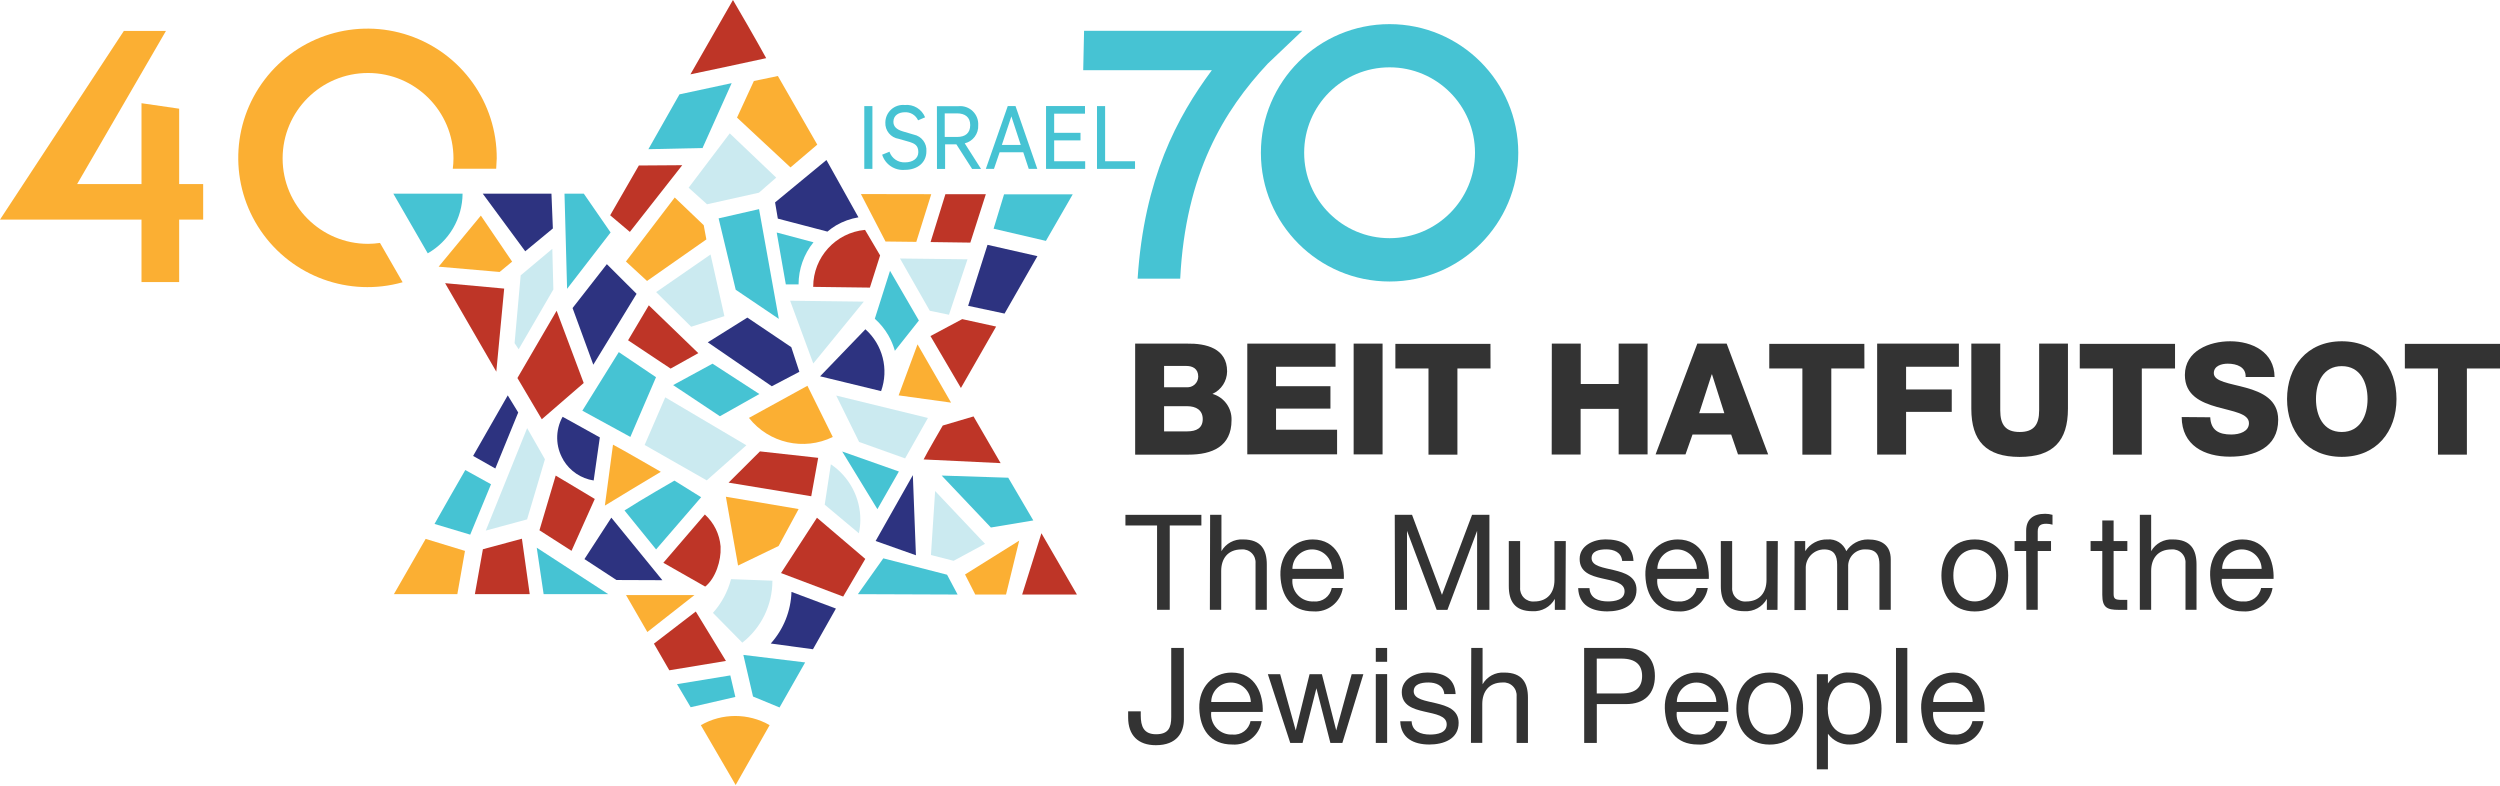
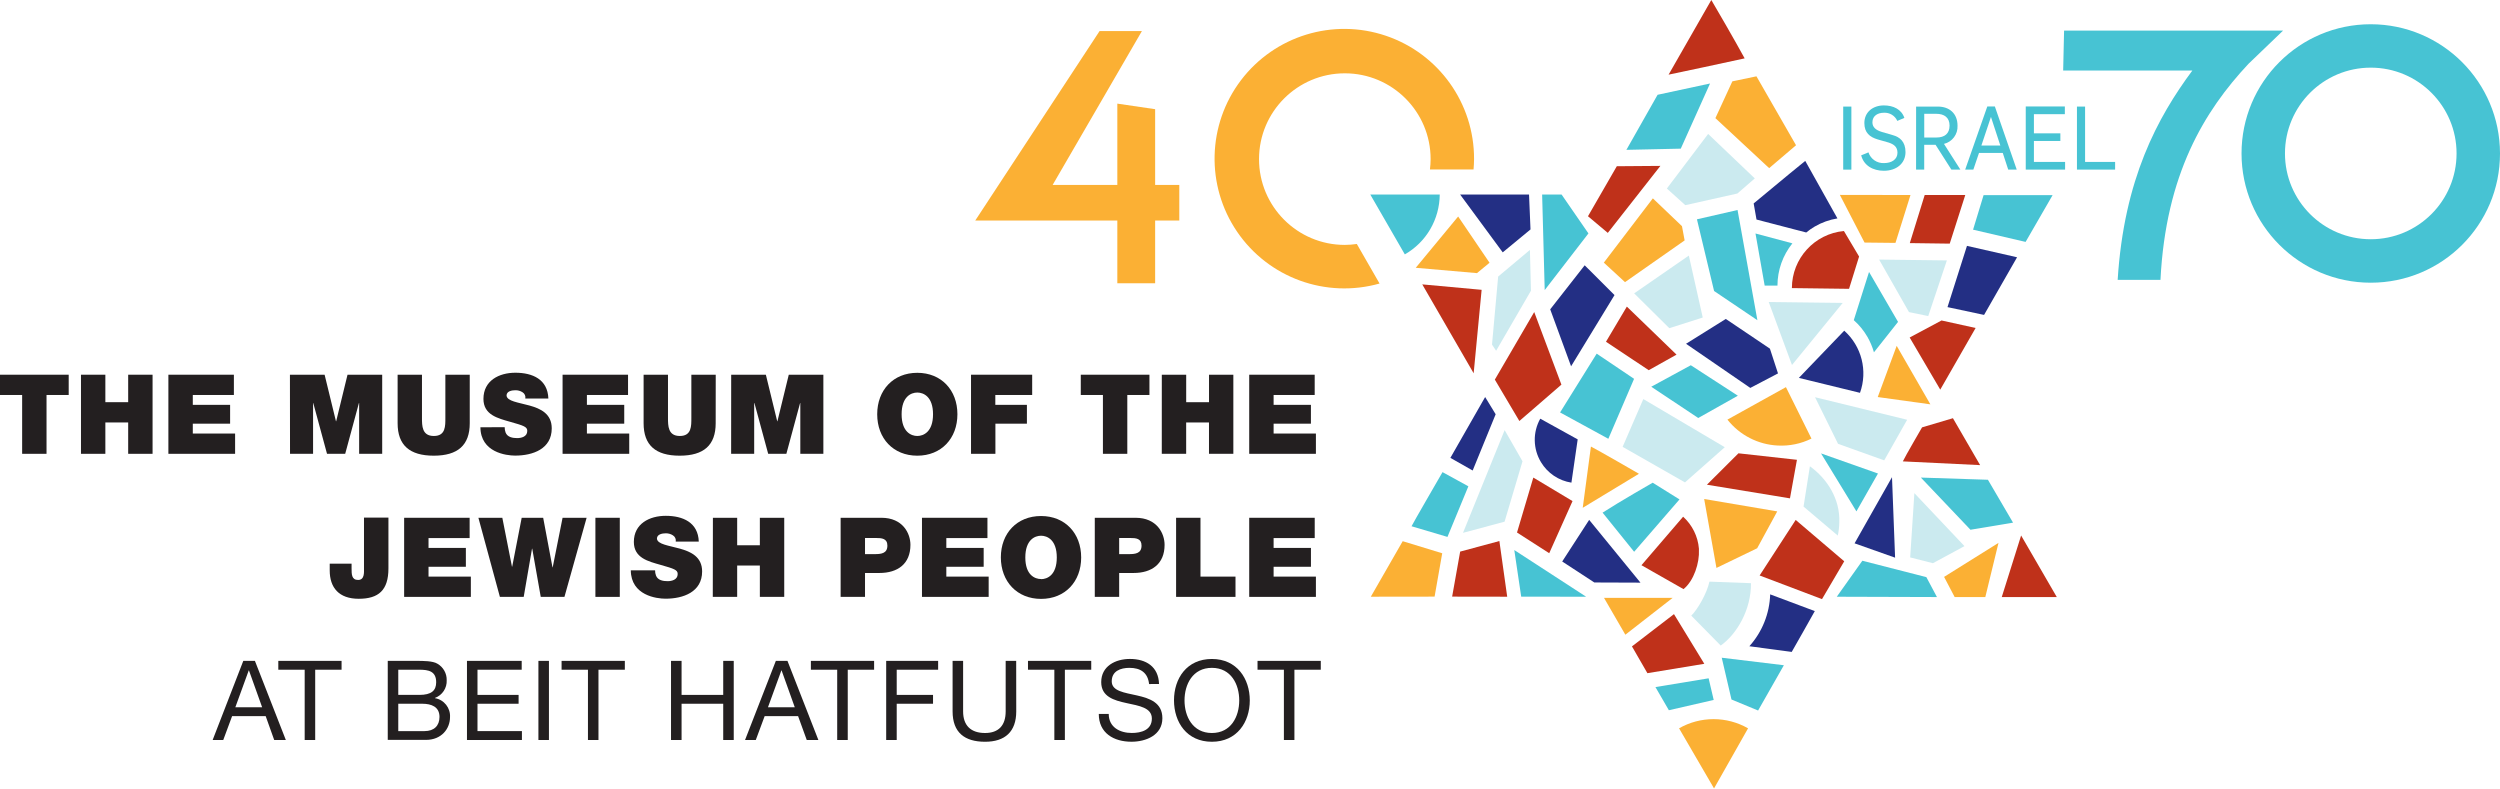
- <svg xmlns="http://www.w3.org/2000/svg" viewBox="0 0 406.2 127.56">
+ <svg xmlns="http://www.w3.org/2000/svg" viewBox="0 0 881.75 278.08">
  <g id="Layer_2" data-name="Layer 2">
-     <g id="Layer_1-2" data-name="Layer 1">
-       <path d="M225.78,38.7a13.88,13.88,0,1,1,13.88-13.88A13.88,13.88,0,0,1,225.78,38.7m0-34.78a20.91,20.91,0,1,0,20.91,20.9,20.93,20.93,0,0,0-20.91-20.9" style="fill:#46c3d3" />
-       <polygon points="29.11 35.68 29.11 45.83 22.99 45.83 22.99 35.68 0 35.68 20.12 5.03 26.96 5.03 12.53 29.91 22.99 29.91 22.99 16.77 29.11 17.66 29.11 29.91 33.01 29.91 33.01 35.68 29.11 35.68" style="fill:#fbaf33" />
-       <path d="M184.83,45.28h6.93c.86-17.08,7.11-27.33,14.23-34.94L211.6,5H176.14L176,11.41h20.9c-5.61,7.57-11,17.55-12.06,33.87" style="fill:#46c3d3" />
-       <path d="M61.74,39.47a14.05,14.05,0,0,1-1.94.15A13.88,13.88,0,1,1,73.68,25.75a14.1,14.1,0,0,1-.11,1.67h7.05c0-.56.09-1.11.09-1.68A21,21,0,1,0,65.42,45.86Z" style="fill:#fbaf33" />
-       <path d="M113.88,117.84l5.65,9.71,5.52-9.73a11.23,11.23,0,0,0-11.17,0" style="fill:#fbaf33" />
-       <path d="M75.15,31.47H63.91l5.59,9.69a11.2,11.2,0,0,0,4.11-4.06,11.32,11.32,0,0,0,1.55-5.63" style="fill:#46c3d3" />
-       <polygon points="84.8 87.53 78.46 89.24 77.16 96.53 86.07 96.54 84.8 87.53" style="fill:#be3527" />
-       <polygon points="72.32 46.01 81.92 46.89 80.64 60.39 72.32 46.01" style="fill:#be3527" />
-       <polygon points="69.16 87.56 64 96.54 74.31 96.53 75.55 89.51 69.16 87.56" style="fill:#fbaf33" />
-       <path d="M119.09,0l-6.91,12.08s11-2.32,12.31-2.63c0,0-1.84-3.38-5.4-9.45" style="fill:#be3527" />
-       <polygon points="84.2 67.02 82.5 64.24 76.87 74.08 80.48 76.12 84.2 67.02" style="fill:#2d3380" />
-       <polygon points="157.3 49.69 160.45 39.78 168.56 41.62 163.22 50.95 157.3 49.69" style="fill:#2d3380" />
-       <polygon points="108.75 108.91 117.95 107.39 113.05 99.36 106.25 104.58 108.75 108.91" style="fill:#be3527" />
-       <path d="M105.18,102.69l7.65-6s-1.91,0-11.11,0Z" style="fill:#fbaf33" />
-       <polygon points="151.18 54.6 156.13 63.04 161.85 53.06 156.34 51.85 151.18 54.6" style="fill:#be3527" />
-       <polygon points="120.78 106.41 122.35 113.17 126.66 114.95 130.82 107.63 120.78 106.41" style="fill:#46c3d3" />
-       <polygon points="169.21 86.64 174.98 96.6 166.08 96.6 169.21 86.64" style="fill:#be3527" />
-       <polygon points="118.88 13.51 110.4 15.33 105.35 24.24 114.15 24.05 118.88 13.51" style="fill:#46c3d3" />
-       <path d="M161,85.71l6.89-1.15-4.07-6.94L153,77.27s3.27,3.45,8,8.44" style="fill:#46c3d3" />
-       <polygon points="128.44 27.2 132.79 23.5 126.39 12.35 122.49 13.16 119.75 19.11 128.44 27.2" style="fill:#fbaf33" />
-       <polygon points="151.2 39.33 157.66 39.42 160.18 31.55 153.61 31.55 151.2 39.33" style="fill:#be3527" />
-       <polygon points="151.26 90.18 151.94 79.78 160.05 88.36 154.94 91.12 151.26 90.18" style="fill:#cbeaf0" />
-       <polygon points="106.59 61.29 100.54 57.21 94.62 66.73 102.42 70.99 106.59 61.29" style="fill:#46c3d3" />
-       <path d="M106.6,89.27l7.32-8.48-4.34-2.7s-5.45,3.13-8.11,4.85Z" style="fill:#46c3d3" />
-       <path d="M98.28,82.15s8-4.87,9.09-5.49c0,0-6.67-3.86-7.77-4.41Z" style="fill:#fbaf33" />
-       <polygon points="90.44 50.49 94.84 62.23 88.03 68.12 84.07 61.42 90.44 50.49" style="fill:#be3527" />
-       <polygon points="106.61 47.46 112.3 53.09 117.7 51.37 115.45 41.35 106.61 47.46" style="fill:#cbeaf0" />
-       <polygon points="126.54 51.81 123.33 33.98 116.76 35.48 119.54 47.08 126.54 51.81" style="fill:#46c3d3" />
-       <polygon points="140.35 49.01 128.38 48.86 132.14 59.06 140.35 49.01" style="fill:#cbeaf0" />
-       <polygon points="148.82 90.22 142.27 87.9 148.32 77.2 148.82 90.22" style="fill:#2d3380" />
-       <polygon points="149.08 55.95 154.53 65.42 146.01 64.24 149.08 55.95" style="fill:#fbaf33" />
-       <polygon points="150.77 67.91 135.87 64.27 139.59 71.81 147.06 74.48 150.77 67.91" style="fill:#cbeaf0" />
-       <polygon points="96.4 59.26 103.43 47.74 98.6 42.92 93.03 50.05 96.4 59.26" style="fill:#2d3380" />
-       <polygon points="91.72 31.47 94.86 31.47 99.21 37.77 92.14 46.93 91.72 31.47" style="fill:#46c3d3" />
-       <polygon points="98.83 96.54 88.33 96.54 87.21 88.99 98.83 96.54" style="fill:#46c3d3" />
-       <polygon points="99.14 34.98 102.34 37.68 110.85 26.84 103.8 26.89 99.14 34.98" style="fill:#be3527" />
-       <polygon points="90.29 77.27 87.65 86.16 92.86 89.5 96.64 81.07 90.29 77.27" style="fill:#be3527" />
-       <path d="M85.64,84.39s2.9-9.71,2.9-9.77l-2.89-5.06L78.93,86.21Z" style="fill:#cbeaf0" />
-       <path d="M112.22,114.91l7.26-1.67c-.41-1.72-.82-3.5-.82-3.5L110,111.16Z" style="fill:#46c3d3" />
-       <path d="M125.5,94.35l-6.72-.25a13.27,13.27,0,0,1-2.94,5.48l4.77,4.84a12.75,12.75,0,0,0,4.89-10.07" style="fill:#cbeaf0" />
-       <path d="M158.46,96.6h5l2.14-8.76-8.8,5.5Z" style="fill:#fbaf33" />
-       <path d="M162.58,75.25l-4.4-7.59-5,1.48s-2.72,4.68-3.11,5.51Z" style="fill:#be3527" />
-       <polygon points="155.59 96.6 153.88 93.38 143.52 90.72 139.39 96.54 155.59 96.6" style="fill:#46c3d3" />
-       <polygon points="140.59 90.81 132.74 84.12 126.9 93.11 137 96.93 140.59 90.81" style="fill:#be3527" />
-       <path d="M119.92,91.89l6.59-3.18,3.25-6s-11.82-2-11.82-2Z" style="fill:#fbaf33" />
-       <path d="M114.52,83.6l-6.74,7.84,6.8,3.87c1.71-1.35,2.61-4.3,2.5-6.35,0-.07,0-.13,0-.19a7.86,7.86,0,0,0-2.55-5.17" style="fill:#be3527" />
-       <path d="M76.4,86.87l3.38-8.19L75.6,76.37s-5,8.7-5,8.76Z" style="fill:#46c3d3" />
-       <path d="M125.24,104.56l6.85.93c.15-.24,3.66-6.48,3.73-6.61l-7.22-2.71a13.17,13.17,0,0,1-3.36,8.38" style="fill:#2d3380" />
-       <polygon points="99.33 84.11 107.62 94.27 100.16 94.24 94.96 90.84 99.33 84.11" style="fill:#2d3380" />
-       <path d="M91.53,74.75a7,7,0,0,0,4.93,3.32l1-7L93,68.59l-1.59-.87a7,7,0,0,0,.12,7" style="fill:#2d3380" />
-       <polygon points="151.07 50.49 154.19 51.14 157.2 42.13 146.23 42 151.07 50.49" style="fill:#cbeaf0" />
-       <polygon points="125.4 62.76 129.88 60.41 128.57 56.41 121.43 51.6 115 55.62 125.4 62.76" style="fill:#2d3380" />
-       <polygon points="109.37 62.57 116.97 67.63 123.38 64.02 115.77 59.09 109.37 62.57" style="fill:#46c3d3" />
-       <path d="M121.69,67.9A11.13,11.13,0,0,0,135.31,71l-4.12-8.32Z" style="fill:#fbaf33" />
-       <polygon points="123.31 31.31 114.88 33.19 111.89 30.5 118.57 21.67 126.12 28.86 123.31 31.31" style="fill:#cbeaf0" />
-       <path d="M133.25,61.14l7.36-7.64a9.27,9.27,0,0,1,2.55,10.05Z" style="fill:#2d3380" />
-       <path d="M144.33,54.47A11.16,11.16,0,0,1,145.4,57l3.9-4.92L144.61,44l-2.47,7.79a10.89,10.89,0,0,1,2.19,2.68" style="fill:#46c3d3" />
-       <path d="M132.2,39.37l-6-1.59,1.48,8.43h2.07a10.92,10.92,0,0,1,2.42-6.84" style="fill:#46c3d3" />
-       <polygon points="174.3 31.57 169.94 39.14 161.44 37.16 163.14 31.57 174.3 31.57" style="fill:#46c3d3" />
-       <polygon points="113.46 57.38 108.96 59.89 102.05 55.29 105.42 49.61 113.46 57.38" style="fill:#be3527" />
-       <polygon points="109.63 32.09 101.7 42.49 105.13 45.65 114.77 38.9 114.34 36.59 109.63 32.09" style="fill:#fbaf33" />
-       <polygon points="146.05 76.61 142.56 82.73 136.84 73.36 146.05 76.61" style="fill:#46c3d3" />
-       <path d="M139.55,86.65a11.19,11.19,0,0,0,.24-2.15A10.86,10.86,0,0,0,135,75.44L134,82Z" style="fill:#cbeaf0" />
-       <polyline points="108.09 64.56 104.74 72.3 114.83 78.05 121.27 72.35" style="fill:#cbeaf0" />
-       <polygon points="89.83 37.12 89.6 31.47 78.44 31.47 85.34 40.83 89.83 37.12" style="fill:#2d3380" />
-       <polygon points="71.27 43.33 81.18 44.19 83.21 42.51 78.13 35.03 71.27 43.33" style="fill:#fbaf33" />
-       <polygon points="84.27 56.75 89.91 47.03 89.74 40.43 84.6 44.74 83.61 55.75 84.27 56.75" style="fill:#cbeaf0" />
-       <polygon points="131.81 80.63 132.94 74.39 123.48 73.34 118.38 78.42 131.81 80.63" style="fill:#be3527" />
-       <polygon points="139.88 31.53 143.88 39.24 148.88 39.3 151.31 31.55 139.88 31.53" style="fill:#fbaf33" />
-       <path d="M132.1,46.61l9.24.12L143,41.5l-2.45-4.15a9.28,9.28,0,0,0-8.42,9.24Z" style="fill:#be3527" />
-       <path d="M125.94,32.92l.44,2.6,8.06,2.11a11,11,0,0,1,1.39-1,10.75,10.75,0,0,1,3.65-1.32L134.28,26s-4,3.29-8.34,6.88" style="fill:#2d3380" />
-       <rect x="140.43" y="17.24" width="1.32" height="10.2" style="fill:#46c3d3" />
-       <path d="M143.32,25.14l1.2-.49a2.54,2.54,0,0,0,2.54,1.73c1.17,0,2.15-.57,2.15-1.67s-.62-1.39-1.43-1.65l-1.75-.5a2.56,2.56,0,0,1-2.18-2.66A2.88,2.88,0,0,1,147,17.06a3.22,3.22,0,0,1,3.31,2l-1.14.49A2.23,2.23,0,0,0,147,18.24c-.92,0-1.84.47-1.84,1.55,0,.77.52,1.26,1.54,1.56l1.76.52a2.57,2.57,0,0,1,2.06,2.73c0,1.79-1.43,3-3.5,3a3.54,3.54,0,0,1-3.69-2.47" style="fill:#46c3d3" />
-       <path d="M155.53,22.25c1.32,0,2.11-.63,2.11-1.93s-.86-1.9-2.14-1.9h-2v3.83Zm-3.3-5h3.53a2.93,2.93,0,0,1,3.18,3.09,2.87,2.87,0,0,1-2.19,2.95l2.65,4.16h-1.45l-2.56-4h-1.83v4h-1.32Z" style="fill:#46c3d3" />
-       <path d="M165.85,23.55l-1.52-4.64h0l-1.55,4.64Zm-2.11-6.32H165l3.54,10.21h-1.39l-.89-2.7h-3.84l-.92,2.7h-1.32Z" style="fill:#46c3d3" />
-       <polygon points="169.96 17.23 176.29 17.23 176.29 18.47 171.28 18.47 171.28 21.58 175.56 21.58 175.56 22.81 171.28 22.81 171.28 26.2 176.32 26.2 176.32 27.44 169.96 27.44 169.96 17.23" style="fill:#46c3d3" />
-       <polygon points="178.24 17.24 179.56 17.24 179.56 26.2 184.42 26.2 184.42 27.44 178.24 27.44 178.24 17.24" style="fill:#46c3d3" />
-       <g id="_Group_" data-name="&lt;Group&gt;">
-         <g id="_Group_2" data-name="&lt;Group&gt;">
-           <path d="M184.44,55.83h8.43c3.1-.05,6.51.76,6.51,4.52A4.05,4.05,0,0,1,197,64a4.28,4.28,0,0,1,3.1,4.27c0,4.29-3.16,5.6-7,5.6h-8.66Zm4.7,7.09h3.63a1.75,1.75,0,0,0,1.92-1.72c0-1.31-.93-1.74-1.92-1.74h-3.63Zm0,7.17h3.76c1.49,0,2.52-.53,2.52-2S194.31,66,192.9,66h-3.76Z" style="fill:#333" />
-           <path d="M202.66,55.83H217v3.76h-9.67v3.16h8.84v3.64h-8.84v3.43h9.92v4H202.66Z" style="fill:#333" />
-           <path d="M219.94,55.83h4.7v18h-4.7Z" style="fill:#333" />
-           <path d="M242.18,59.87H236.8v14h-4.7v-14h-5.38v-4h15.45Z" style="fill:#333" />
-           <path d="M252.14,55.83h4.7v6.56H263V55.83h4.7v18H263V66.43h-6.18v7.42h-4.7Z" style="fill:#333" />
-           <path d="M275.78,55.83h4.77l6.74,18h-4.9l-1.11-3.23H275l-1.14,3.23H269Zm.3,11.31h4.09l-2-6.31h-.05Z" style="fill:#333" />
-           <path d="M302.93,59.87h-5.38v14h-4.7v-14h-5.38v-4h15.45Z" style="fill:#333" />
-           <path d="M305,55.83h13.28v3.76h-8.58v3.69h7.42v3.64h-7.42v6.94H305Z" style="fill:#333" />
-           <path d="M336,66.41c0,5.23-2.4,7.83-7.85,7.83s-7.85-2.6-7.85-7.83V55.83H325V66.68c0,2.32.86,3.51,3.16,3.51s3.16-1.19,3.16-3.51V55.83H336Z" style="fill:#333" />
-           <path d="M353.4,59.87H348v14h-4.7v-14h-5.38v-4H353.4Z" style="fill:#333" />
-           <path d="M359.12,67.8c.1,2.12,1.41,2.8,3.41,2.8,1.41,0,2.88-.51,2.88-1.84,0-1.59-2.57-1.89-5.18-2.63S355,64.24,355,60.93c0-3.94,4-5.48,7.35-5.48,3.59,0,7.19,1.74,7.22,5.81h-4.7c.08-1.64-1.46-2.17-2.9-2.17-1,0-2.27.35-2.27,1.54,0,1.39,2.6,1.64,5.23,2.37s5.23,1.94,5.23,5.2c0,4.57-3.89,6-7.85,6-4.14,0-7.8-1.82-7.83-6.44Z" style="fill:#333" />
-           <path d="M380.49,55.45c5.68,0,8.89,4.17,8.89,9.39s-3.21,9.39-8.89,9.39-8.89-4.17-8.89-9.39S374.81,55.45,380.49,55.45Zm0,14.74c3,0,4.19-2.68,4.19-5.35s-1.16-5.35-4.19-5.35-4.19,2.68-4.19,5.35S377.46,70.19,380.49,70.19Z" style="fill:#333" />
-           <path d="M406.2,59.87h-5.38v14h-4.7v-14h-5.38v-4H406.2Z" style="fill:#333" />
-           <path d="M188,85.38h-5.14V83.65h12.34v1.73h-5.14v13.7H188Z" style="fill:#333" />
-           <path d="M196.62,83.65h1.84v5.9h0a3.78,3.78,0,0,1,3.52-1.9c2.94,0,3.85,1.69,3.85,4.08v7.35H204V91.52a2.1,2.1,0,0,0-2.27-2.25c-2.23,0-3.31,1.49-3.31,3.5v6.31h-1.84Z" style="fill:#333" />
-           <path d="M218.18,95.54a4.5,4.5,0,0,1-4.78,3.8c-3.57,0-5.25-2.46-5.36-5.88s2.21-5.81,5.25-5.81c4,0,5.17,3.7,5.06,6.4H210a3.29,3.29,0,0,0,3.48,3.67,2.69,2.69,0,0,0,2.9-2.18Zm-1.77-3.11a3.22,3.22,0,0,0-3.22-3.16,3.18,3.18,0,0,0-3.2,3.16Z" style="fill:#333" />
-           <path d="M226.62,83.65h2.81l4.86,13,4.89-13H242V99.09H240V86.25h0l-4.82,12.84h-1.75l-4.82-12.84h0V99.09h-1.95Z" style="fill:#333" />
-           <path d="M254.36,99.09h-1.73V97.31h0a3.89,3.89,0,0,1-3.63,2c-2.94,0-3.85-1.69-3.85-4.08V87.91h1.84v7.57a2.11,2.11,0,0,0,2.27,2.25c2.23,0,3.31-1.49,3.31-3.5V87.91h1.84Z" style="fill:#333" />
-           <path d="M258.26,95.56c.07,1.64,1.49,2.16,3,2.16,1.15,0,2.7-.26,2.7-1.66s-1.81-1.66-3.65-2.08-3.65-1-3.65-3.16,2.23-3.18,4.17-3.18c2.46,0,4.43.78,4.58,3.5h-1.84c-.13-1.43-1.38-1.88-2.59-1.88s-2.38.3-2.38,1.43c0,1.32,1.95,1.53,3.65,1.95s3.65,1,3.65,3.18c0,2.66-2.49,3.52-4.75,3.52-2.51,0-4.63-1-4.73-3.78Z" style="fill:#333" />
-           <path d="M277.48,95.54a4.5,4.5,0,0,1-4.78,3.8c-3.57,0-5.25-2.46-5.36-5.88s2.21-5.81,5.25-5.81c4,0,5.17,3.7,5.06,6.4h-8.37a3.29,3.29,0,0,0,3.48,3.67,2.69,2.69,0,0,0,2.9-2.18Zm-1.77-3.11a3.22,3.22,0,0,0-3.22-3.16,3.18,3.18,0,0,0-3.2,3.16Z" style="fill:#333" />
-           <path d="M288.81,99.09h-1.73V97.31h0a3.89,3.89,0,0,1-3.63,2c-2.94,0-3.85-1.69-3.85-4.08V87.91h1.84v7.57a2.1,2.1,0,0,0,2.27,2.25c2.23,0,3.31-1.49,3.31-3.5V87.91h1.84Z" style="fill:#333" />
-           <path d="M291.58,87.91h1.73v1.64h0a4.12,4.12,0,0,1,3.61-1.9,3,3,0,0,1,3.07,1.9,4.14,4.14,0,0,1,3.5-1.9c2.23,0,3.72.93,3.72,3.24v8.19h-1.84V91.76c0-1.38-.37-2.49-2.16-2.49a2.71,2.71,0,0,0-2.92,2.85v7H298.5V91.76c0-1.45-.45-2.49-2.1-2.49a3,3,0,0,0-3,2.85v7h-1.84Z" style="fill:#333" />
-           <path d="M320.86,87.65c3.55,0,5.43,2.57,5.43,5.86s-1.88,5.84-5.43,5.84-5.42-2.57-5.42-5.84S317.32,87.65,320.86,87.65Zm0,10.07c1.93,0,3.48-1.51,3.48-4.21s-1.56-4.24-3.48-4.24-3.48,1.51-3.48,4.24S318.94,97.72,320.86,97.72Z" style="fill:#333" />
-           <path d="M329.21,89.53h-1.88V87.91h1.88V86.25c0-1.82,1.08-2.77,3.09-2.77a4.5,4.5,0,0,1,1.19.17v1.6a3.44,3.44,0,0,0-1-.15c-.89,0-1.4.28-1.4,1.25v1.56h2.16v1.62h-2.16v9.55h-1.84Z" style="fill:#333" />
-           <path d="M343.42,87.91h2.23v1.62h-2.23v6.94c0,.84.24,1,1.38,1h.84v1.62h-1.4c-1.9,0-2.66-.39-2.66-2.44V89.53h-1.9V87.91h1.9V84.56h1.84Z" style="fill:#333" />
-           <path d="M347.68,83.65h1.84v5.9h0a3.78,3.78,0,0,1,3.52-1.9c2.94,0,3.85,1.69,3.85,4.08v7.35H355.1V91.52a2.1,2.1,0,0,0-2.27-2.25c-2.23,0-3.31,1.49-3.31,3.5v6.31h-1.84Z" style="fill:#333" />
-           <path d="M369.24,95.54a4.51,4.51,0,0,1-4.78,3.8c-3.57,0-5.25-2.46-5.36-5.88s2.21-5.81,5.25-5.81c4,0,5.17,3.7,5.06,6.4H361a3.29,3.29,0,0,0,3.48,3.67,2.69,2.69,0,0,0,2.9-2.18Zm-1.77-3.11a3.22,3.22,0,0,0-3.22-3.16,3.18,3.18,0,0,0-3.2,3.16Z" style="fill:#333" />
-           <path d="M192.36,116.87c0,2.1-1.1,4.21-4.56,4.21-2.87,0-4.5-1.6-4.5-4.5v-1h2.05v.65c0,1.79.48,3.07,2.49,3.07s2.46-1.08,2.46-2.79V105.28h2.05Z" style="fill:#333" />
-           <path d="M205,117.17a4.5,4.5,0,0,1-4.78,3.8c-3.57,0-5.25-2.46-5.36-5.88s2.21-5.81,5.25-5.81c4,0,5.17,3.7,5.06,6.4h-8.37a3.29,3.29,0,0,0,3.48,3.67,2.69,2.69,0,0,0,2.9-2.18Zm-1.77-3.11A3.22,3.22,0,0,0,200,110.9a3.18,3.18,0,0,0-3.2,3.16Z" style="fill:#333" />
-           <path d="M218.11,120.71h-1.95l-2.27-8.88h0l-2.25,8.88h-2L206,109.54h2l2.53,9.14h0l2.25-9.14h2l2.33,9.14h0l2.51-9.14h1.9Z" style="fill:#333" />
-           <path d="M225.38,107.53h-1.84v-2.25h1.84Zm-1.84,2h1.84v11.18h-1.84Z" style="fill:#333" />
-           <path d="M229.36,117.19c.07,1.64,1.49,2.16,3,2.16,1.15,0,2.7-.26,2.7-1.66s-1.82-1.66-3.65-2.08-3.65-1-3.65-3.16,2.23-3.18,4.17-3.18c2.46,0,4.43.78,4.58,3.5h-1.84c-.13-1.43-1.38-1.88-2.59-1.88s-2.38.3-2.38,1.43c0,1.32,1.94,1.53,3.65,1.95s3.65,1,3.65,3.18c0,2.66-2.49,3.52-4.76,3.52-2.51,0-4.63-1-4.73-3.78Z" style="fill:#333" />
-           <path d="M239.05,105.28h1.84v5.9h0a3.78,3.78,0,0,1,3.52-1.9c2.94,0,3.85,1.69,3.85,4.08v7.35h-1.84v-7.57a2.1,2.1,0,0,0-2.27-2.25c-2.23,0-3.31,1.49-3.31,3.5v6.31h-1.84Z" style="fill:#333" />
-           <path d="M257.39,105.28h6.77c3.07,0,4.73,1.71,4.73,4.56s-1.66,4.58-4.73,4.56h-4.71v6.31h-2.05Zm2.05,7.39h4c2.31,0,3.37-1,3.37-2.83s-1.06-2.83-3.37-2.83h-4Z" style="fill:#333" />
-           <path d="M280.64,117.17a4.5,4.5,0,0,1-4.78,3.8c-3.57,0-5.25-2.46-5.36-5.88s2.21-5.81,5.25-5.81c4,0,5.17,3.7,5.06,6.4h-8.37a3.29,3.29,0,0,0,3.48,3.67,2.69,2.69,0,0,0,2.9-2.18Zm-1.77-3.11a3.22,3.22,0,0,0-3.22-3.16,3.18,3.18,0,0,0-3.2,3.16Z" style="fill:#333" />
-           <path d="M287.54,109.28c3.55,0,5.43,2.57,5.43,5.86s-1.88,5.84-5.43,5.84-5.42-2.57-5.42-5.84S284,109.28,287.54,109.28Zm0,10.07c1.93,0,3.48-1.51,3.48-4.21s-1.56-4.24-3.48-4.24-3.48,1.51-3.48,4.24S285.61,119.35,287.54,119.35Z" style="fill:#333" />
-           <path d="M295.2,109.54H297v1.51h0a3.76,3.76,0,0,1,3.57-1.77c3.44,0,5.14,2.72,5.14,5.88s-1.69,5.81-5.1,5.81a4.28,4.28,0,0,1-3.61-1.75h0V125H295.2Zm5.19,1.36c-2.46,0-3.42,2.12-3.42,4.22s1,4.24,3.52,4.24,3.35-2.14,3.35-4.32S302.76,110.9,300.38,110.9Z" style="fill:#333" />
-           <path d="M308.06,105.28h1.84v15.43h-1.84Z" style="fill:#333" />
-           <path d="M322.29,117.17a4.5,4.5,0,0,1-4.78,3.8c-3.57,0-5.25-2.46-5.36-5.88s2.21-5.81,5.25-5.81c4,0,5.17,3.7,5.06,6.4H314.1a3.29,3.29,0,0,0,3.48,3.67,2.69,2.69,0,0,0,2.9-2.18Zm-1.77-3.11a3.22,3.22,0,0,0-3.22-3.16,3.18,3.18,0,0,0-3.2,3.16Z" style="fill:#333" />
-         </g>
+     <g id="Page_4" data-name="Page 4">
+       <g id="Page_2" data-name="Page 2">
+         <path d="M836.17,84.38a30.26,30.26,0,1,1,30.26-30.25,30.26,30.26,0,0,1-30.26,30.25m0-75.83a45.58,45.58,0,1,0,45.58,45.57A45.63,45.63,0,0,0,836.17,8.55" style="fill:#47c3d3" />
+         <polygon points="407.42 77.78 407.42 99.9 394.08 99.9 394.08 77.78 343.97 77.78 387.82 10.96 402.75 10.96 371.27 65.22 394.08 65.22 394.08 36.55 407.42 38.51 407.42 65.22 415.94 65.22 415.94 77.78 407.42 77.78" style="fill:#fbb034" />
+         <path d="M746.9,98.71H762c1.86-37.23,15.49-59.58,31-76.16l12.24-11.76H728l-.32,14.09h45.56C761,41.39,749.13,63.13,746.9,98.71" style="fill:#47c3d3" />
+         <path d="M478.55,86.05a31,31,0,0,1-4.23.33,30.26,30.26,0,1,1,30.26-30.25,31.36,31.36,0,0,1-.24,3.65h15.38c.09-1.21.18-2.42.18-3.66A45.76,45.76,0,1,0,486.57,100Z" style="fill:#fbb034" />
+         <path d="M592.22,256.9l12.32,21.18,12-21.2a24.5,24.5,0,0,0-24.35,0" style="fill:#fbb034" />
+         <path d="M507.8,68.61H483.3l12.18,21.11a24.37,24.37,0,0,0,8.95-8.84,24.79,24.79,0,0,0,3.37-12.27" style="fill:#47c3d3" />
+         <polygon points="528.83 190.82 515 194.55 512.17 210.43 531.59 210.46 528.83 190.82" style="fill:#bf311a" />
+         <polygon points="501.63 100.3 522.57 102.22 519.76 131.66 501.63 100.3" style="fill:#bf311a" />
+         <polygon points="494.73 190.88 483.49 210.46 505.98 210.43 508.67 195.14 494.73 190.88" style="fill:#fbb034" />
+         <path d="M603.58,0,588.51,26.33s24-5.06,26.83-5.74c0,0-4-7.37-11.76-20.59" style="fill:#bf311a" />
+         <polygon points="527.52 146.11 523.81 140.03 511.55 161.49 519.41 165.95 527.52 146.11" style="fill:#232f84" />
+         <polygon points="686.88 108.32 693.75 86.72 711.42 90.74 699.78 111.07 686.88 108.32" style="fill:#232f84" />
+         <polygon points="581.04 237.43 601.11 234.12 590.41 216.6 575.59 227.98 581.04 237.43" style="fill:#bf311a" />
+         <path d="M573.26,223.86l16.69-13s-4.17,0-24.22,0Z" style="fill:#fbb034" />
+         <polygon points="673.54 119.04 684.33 137.42 696.8 115.68 684.78 113.03 673.54 119.04" style="fill:#bf311a" />
+         <polygon points="607.26 231.98 610.69 246.71 620.08 250.6 629.17 234.63 607.26 231.98" style="fill:#47c3d3" />
+         <polygon points="712.85 188.87 725.43 210.58 706.02 210.58 712.85 188.87" style="fill:#bf311a" />
+         <polygon points="603.13 29.45 584.63 33.43 573.63 52.85 592.81 52.43 603.13 29.45" style="fill:#47c3d3" />
+         <path d="M695,186.84l15-2.5-8.86-15.13-23.65-.77s7.12,7.52,17.49,18.4" style="fill:#47c3d3" />
+         <polygon points="623.98 59.3 633.46 51.23 619.5 26.92 611 28.69 605.02 41.67 623.98 59.3" style="fill:#fbb034" />
+         <polygon points="673.59 85.74 687.67 85.93 693.15 68.78 678.84 68.78 673.59 85.74" style="fill:#bf311a" />
+         <polygon points="673.72 196.6 675.2 173.93 692.87 192.62 681.74 198.64 673.72 196.6" style="fill:#cbeaef" />
+         <polygon points="576.34 133.61 563.15 124.73 550.24 145.47 567.26 154.76 576.34 133.61" style="fill:#47c3d3" />
+         <path d="M576.36,194.61l16-18.47-9.46-5.89s-11.88,6.81-17.67,10.56Z" style="fill:#47c3d3" />
+         <path d="M558.23,179.1s17.47-10.61,19.82-12c0,0-14.53-8.41-16.93-9.6Z" style="fill:#fbb034" />
+         <polygon points="541.12 110.06 550.71 135.66 535.88 148.49 527.23 133.89 541.12 110.06" style="fill:#bf311a" />
+         <polygon points="576.37 103.47 588.77 115.75 600.56 111.99 595.65 90.14 576.37 103.47" style="fill:#cbeaef" />
+         <polygon points="619.83 112.94 612.83 74.07 598.51 77.35 604.56 102.64 619.83 112.94" style="fill:#47c3d3" />
+         <polygon points="649.93 106.84 623.83 106.52 632.03 128.74 649.93 106.84" style="fill:#cbeaef" />
+         <polygon points="668.4 196.69 654.11 191.63 667.31 168.3 668.4 196.69" style="fill:#232f84" />
+         <polygon points="668.96 121.98 680.84 142.61 662.28 140.04 668.96 121.98" style="fill:#fbb034" />
+         <polygon points="672.65 148.05 640.17 140.1 648.28 156.54 664.56 162.37 672.65 148.05" style="fill:#cbeaef" />
+         <polygon points="554.12 129.19 569.44 104.08 558.92 93.57 546.76 109.1 554.12 129.19" style="fill:#232f84" />
+         <polygon points="543.91 68.61 550.77 68.61 560.24 82.33 544.82 102.31 543.91 68.61" style="fill:#47c3d3" />
+         <polygon points="559.42 210.46 536.53 210.45 534.09 194 559.42 210.46" style="fill:#47c3d3" />
+         <polygon points="560.08 76.27 567.07 82.14 585.62 58.51 570.25 58.63 560.08 76.27" style="fill:#bf311a" />
+         <polygon points="540.8 168.44 535.05 187.82 546.41 195.12 554.63 176.74 540.8 168.44" style="fill:#bf311a" />
+         <path d="M530.66,184s6.31-21.18,6.33-21.3l-6.3-11L516,187.93Z" style="fill:#cbeaef" />
+         <path d="M588.61,250.5l15.81-3.63-1.79-7.63-18.76,3.09Z" style="fill:#47c3d3" />
+         <path d="M617.56,205.69l-14.64-.55c-.92,4.23-4.21,9.86-6.41,12l10.39,10.55c5.77-4.11,10.76-12.75,10.66-21.95" style="fill:#cbeaef" />
+         <path d="M689.41,210.58h10.81l4.65-19.11-19.19,12Z" style="fill:#fbb034" />
+         <path d="M698.39,164.05,688.8,147.5l-10.89,3.23s-5.94,10.2-6.78,12Z" style="fill:#bf311a" />
+         <polygon points="683.16 210.58 679.43 203.56 656.85 197.77 647.83 210.47 683.16 210.58" style="fill:#47c3d3" />
+         <polygon points="650.46 197.97 633.34 183.38 620.62 202.97 642.62 211.31 650.46 197.97" style="fill:#bf311a" />
+         <path d="M605.39,200.31l14.36-6.94,7.08-13S601.07,176,601.06,176Z" style="fill:#fbb034" />
+         <path d="M593.63,182.25l-14.69,17.1,14.83,8.43c3.71-2.95,5.68-9.37,5.44-13.83a3.1,3.1,0,0,0,0-.43,17.13,17.13,0,0,0-5.56-11.27" style="fill:#bf311a" />
+         <path d="M510.52,189.37l7.37-17.85-9.11-5s-11,19-10.93,19.09Z" style="fill:#47c3d3" />
+         <path d="M617,227.93l14.94,2c.33-.51,8-14.12,8.14-14.4l-15.74-5.9A28.7,28.7,0,0,1,617,227.93" style="fill:#232f84" />
+         <polygon points="560.5 183.36 578.59 205.5 562.32 205.44 550.99 198.04 560.5 183.36" style="fill:#232f84" />
+         <path d="M543.5,163a15.24,15.24,0,0,0,10.74,7.23l2.21-15.26-9.74-5.39-3.46-1.91A15.26,15.26,0,0,0,543.5,163" style="fill:#232f84" />
+         <polygon points="673.3 110.08 680.09 111.48 686.66 91.85 662.76 91.55 673.3 110.08" style="fill:#cbeaef" />
+         <polygon points="617.33 136.82 627.1 131.7 624.25 122.97 608.69 112.49 594.66 121.25 617.33 136.82" style="fill:#232f84" />
+         <polygon points="582.4 136.4 598.97 147.43 612.94 139.57 596.35 128.82 582.4 136.4" style="fill:#47c3d3" />
+         <path d="M609.26,148A24.13,24.13,0,0,0,627,157.14a23.84,23.84,0,0,0,11.9-2.45l-9-18.15Z" style="fill:#fbb034" />
+         <polygon points="612.78 68.25 594.41 72.36 587.9 66.49 602.46 47.24 618.92 62.93 612.78 68.25" style="fill:#cbeaef" />
+         <path d="M634.46,133.28l16-16.65a20.22,20.22,0,0,1,5.56,21.92Z" style="fill:#232f84" />
+         <path d="M658.61,118.75a24.69,24.69,0,0,1,2.33,5.51l8.5-10.73L659.21,95.92l-5.38,17a23.75,23.75,0,0,1,4.78,5.84" style="fill:#47c3d3" />
+         <path d="M632.16,85.83l-13-3.48,3.24,18.38h4.51a23.81,23.81,0,0,1,5.27-14.9" style="fill:#47c3d3" />
+         <polygon points="723.95 68.83 714.43 85.32 695.9 81.01 699.61 68.83 723.95 68.83" style="fill:#47c3d3" />
+         <polygon points="591.31 125.08 581.5 130.57 566.43 120.53 573.79 108.14 591.31 125.08" style="fill:#bf311a" />
+         <polygon points="582.96 69.96 565.67 92.63 573.14 99.51 594.17 84.79 593.23 79.77 582.96 69.96" style="fill:#fbb034" />
+         <polygon points="662.36 167.01 654.76 180.36 642.28 159.92 662.36 167.01" style="fill:#47c3d3" />
+         <path d="M648.19,188.9a23.32,23.32,0,0,0,.53-4.69c.32-8.21-4.29-15.38-10.37-19.75l-2.24,14.21Z" style="fill:#cbeaef" />
+         <polyline points="579.6 140.75 572.3 157.6 594.29 170.14 608.33 157.73" style="fill:#cbeaef" />
+         <polygon points="539.81 80.92 539.29 68.6 514.98 68.6 530.01 89.01 539.81 80.92" style="fill:#232f84" />
+         <polygon points="499.33 94.45 520.93 96.33 525.36 92.67 514.29 76.36 499.33 94.45" style="fill:#fbb034" />
+         <polygon points="527.68 123.72 539.97 102.53 539.6 88.15 528.4 97.54 526.23 121.54 527.68 123.72" style="fill:#cbeaef" />
+         <polygon points="631.32 175.77 633.78 162.17 613.15 159.88 602.03 170.96 631.32 175.77" style="fill:#bf311a" />
+         <polygon points="648.92 68.74 657.62 85.55 668.53 85.67 673.83 68.78 648.92 68.74" style="fill:#fbb034" />
+         <path d="M632,101.61l20.16.26,3.54-11.39-5.35-9A20.23,20.23,0,0,0,632,101.58Z" style="fill:#bf311a" />
+         <path d="M618.52,71.76l1,5.67L637.06,82a23.1,23.1,0,0,1,3-2.1,23.33,23.33,0,0,1,8-2.87L636.71,56.75s-8.83,7.17-18.19,15" style="fill:#232f84" />
+         <rect x="650.1" y="37.59" width="2.88" height="22.24" style="fill:#47c3d3" />
+         <path d="M656.42,54.8,659,53.74a5.52,5.52,0,0,0,5.54,3.78c2.56,0,4.7-1.25,4.7-3.65,0-2.12-1.35-3-3.11-3.59l-3.82-1.09c-2.87-.85-4.75-2.37-4.75-5.8,0-3.84,3-6.21,6.89-6.21,3.32,0,6.2,1.37,7.22,4.4l-2.49,1.06a4.87,4.87,0,0,0-4.78-2.87c-2,0-4,1-4,3.37,0,1.68,1.14,2.74,3.34,3.4l3.85,1.12c2.46.68,4.48,2.28,4.48,6,0,3.9-3.11,6.57-7.62,6.57-3.82,0-7.05-1.8-8-5.39" style="fill:#47c3d3" />
+         <path d="M683,48.5c2.87,0,4.61-1.37,4.61-4.21s-1.88-4.15-4.67-4.15h-4.26V48.5Zm-7.19-10.91h7.69c4,0,6.92,2.4,6.92,6.73a6.27,6.27,0,0,1-4.78,6.43l5.78,9.07h-3.17l-5.58-8.76h-4v8.76h-2.87Z" style="fill:#47c3d3" />
+         <path d="M705.52,51.34l-3.31-10.1h0l-3.38,10.1Zm-4.6-13.78h2.67l7.71,22.26h-3l-1.93-5.89H698l-2,5.89h-2.88Z" style="fill:#47c3d3" />
+         <polygon points="714.48 37.55 728.27 37.55 728.27 40.27 717.36 40.27 717.36 47.03 726.69 47.03 726.69 49.72 717.36 49.72 717.36 57.11 728.36 57.11 728.36 59.82 714.48 59.82 714.48 37.55" style="fill:#47c3d3" />
+         <polygon points="732.54 37.59 735.41 37.59 735.41 57.11 746 57.11 746 59.82 732.54 59.82 732.54 37.59" style="fill:#47c3d3" />
      </g>
+       <path d="M7.81,139.31H0v-7.15H24.23v7.15H16.41v20.75H7.81Z" style="fill:#231f20" />
+       <path d="M28.56,132.16h8.6v9.69h8.05v-9.69h8.6v27.9h-8.6V149H37.16v11.06h-8.6Z" style="fill:#231f20" />
+       <path d="M59.39,132.16h23.1v7.15H68v3.48H81.16v6.64H68v3.48H82.92v7.15H59.39Z" style="fill:#231f20" />
+       <path d="M102.26,132.16h12.23l4,16.41h.08l4-16.41h12.23v27.9h-8.13v-17.9h-.08l-4.84,17.9h-6.41l-4.85-17.9h-.07v17.9h-8.13Z" style="fill:#231f20" />
+       <path d="M165.68,149.28c0,7.73-4.19,11.44-12.7,11.44s-12.74-3.71-12.74-11.44V132.16h8.59v15.2c0,2.85,0,6.41,4.19,6.41s4.06-3.56,4.06-6.41v-15.2h8.6Z" style="fill:#231f20" />
+       <path d="M178,150.68a5.32,5.32,0,0,0,.31,1.84c.63,1.68,2.51,2,4.11,2,1.4,0,3.55-.47,3.55-2.54,0-1.45-1.21-1.84-6-3.2-4.42-1.25-9.46-2.47-9.46-8.09,0-6.45,5.51-9.23,11.25-9.23,6.06,0,11.41,2.31,11.65,9.11h-8.13a2.12,2.12,0,0,0-1-2.23,4.43,4.43,0,0,0-2.54-.7c-1.17,0-3.08.31-3.08,1.87.15,2,4.14,2.43,8.09,3.52s7.85,2.93,7.85,8.05c0,7.27-6.68,9.61-12.9,9.61-3.16,0-12.19-1.13-12.26-10Z" style="fill:#231f20" />
+       <path d="M198.42,132.16h23.09v7.15H207v3.48h13.17v6.64H207v3.48h14.93v7.15H198.42Z" style="fill:#231f20" />
+       <path d="M252.42,149.28c0,7.73-4.18,11.44-12.7,11.44S227,157,227,149.28V132.16h8.6v15.2c0,2.85,0,6.41,4.18,6.41s4.06-3.56,4.06-6.41v-15.2h8.6Z" style="fill:#231f20" />
+       <path d="M257.89,132.16h12.23l4,16.41h.08l4-16.41H290.4v27.9h-8.13v-17.9h-.08l-4.84,17.9h-6.41l-4.85-17.9H266v17.9h-8.13Z" style="fill:#231f20" />
+       <path d="M323.53,131.49c8.48,0,14.15,6.1,14.15,14.62s-5.67,14.61-14.15,14.61-14.14-6.09-14.14-14.61S315.05,131.49,323.53,131.49Zm0,22.28c2.19,0,5.55-1.45,5.55-7.66s-3.36-7.66-5.55-7.66S318,139.9,318,146.11,321.34,153.77,323.53,153.77Z" style="fill:#231f20" />
+       <path d="M342.48,132.16h21.57v7.15h-13v3.48h11.14v6.64H351.08v10.63h-8.6Z" style="fill:#231f20" />
+       <path d="M389,139.31h-7.81v-7.15h24.22v7.15h-7.81v20.75H389Z" style="fill:#231f20" />
+       <path d="M409.77,132.16h8.6v9.69h8.05v-9.69H435v27.9h-8.59V149h-8.05v11.06h-8.6Z" style="fill:#231f20" />
+       <path d="M440.6,132.16h23.09v7.15H449.2v3.48h13.16v6.64H449.2v3.48h14.92v7.15H440.6Z" style="fill:#231f20" />
+       <path d="M137,200.48c0,7.7-3.48,10.71-10.48,10.71s-10.23-3.95-10.23-10V198.8H124v1.6c0,2.15,0,4.15,2.31,4.15s2.07-2.7,2.07-4v-18H137Z" style="fill:#231f20" />
+       <path d="M142.54,182.62h23.1v7.16h-14.5v3.47h13.17v6.65H151.14v3.47h14.93v7.15H142.54Z" style="fill:#231f20" />
+       <path d="M199.08,210.52h-8.36l-3-17h-.08l-2.93,17h-8.4l-7.58-27.9h8.44l3.4,17.24h.08L184,182.62h7.58l3.28,17.47h.08l3.48-17.47h8.48Z" style="fill:#231f20" />
+       <path d="M210,182.62h8.6v27.9H210Z" style="fill:#231f20" />
+       <path d="M231.05,201.15a5,5,0,0,0,.31,1.83c.62,1.68,2.5,2,4.1,2,1.41,0,3.56-.46,3.56-2.53,0-1.45-1.21-1.84-6-3.21-4.41-1.25-9.46-2.46-9.46-8.09,0-6.45,5.51-9.22,11.26-9.22,6,0,11.41,2.31,11.64,9.1h-8.13a2.13,2.13,0,0,0-1-2.22,4.46,4.46,0,0,0-2.54-.71c-1.17,0-3.09.32-3.09,1.88.16,2,4.14,2.42,8.09,3.52s7.85,2.93,7.85,8.05c0,7.26-6.68,9.61-12.89,9.61-3.17,0-12.19-1.13-12.27-10Z" style="fill:#231f20" />
+       <path d="M251.44,182.62H260v9.7h8v-9.7h8.6v27.9h-8.6V199.47h-8v11.05h-8.6Z" style="fill:#231f20" />
+       <path d="M296.49,182.62h14.38c7.59,0,10.24,5.55,10.24,9.54,0,6.76-4.53,9.93-10.94,9.93h-5.08v8.43h-8.6Zm8.6,12.82h3.32c2.23,0,4.57-.15,4.57-3,0-2.54-2-2.69-4.06-2.69h-3.83Z" style="fill:#231f20" />
+       <path d="M325.18,182.62h23.09v7.16h-14.5v3.47h13.17v6.65H333.77v3.47H348.7v7.15H325.18Z" style="fill:#231f20" />
+       <path d="M367.18,182c8.48,0,14.15,6.1,14.15,14.62s-5.67,14.61-14.15,14.61S353,205.09,353,196.58,358.7,182,367.18,182Zm0,22.27c2.19,0,5.55-1.44,5.55-7.65s-3.36-7.67-5.55-7.67-5.55,1.45-5.55,7.67S365,204.23,367.18,204.23Z" style="fill:#231f20" />
+       <path d="M386.13,182.62h14.38c7.58,0,10.24,5.55,10.24,9.54,0,6.76-4.53,9.93-10.94,9.93h-5.08v8.43h-8.6Zm8.6,12.82h3.32c2.23,0,4.57-.15,4.57-3,0-2.54-1.95-2.69-4.06-2.69h-3.83Z" style="fill:#231f20" />
+       <path d="M414.81,182.62h8.6v20.75h12.35v7.15H414.81Z" style="fill:#231f20" />
+       <path d="M440.6,182.62h23.1v7.16H449.2v3.47h13.17v6.65H449.2v3.47h14.92v7.15H440.6Z" style="fill:#231f20" />
+       <path d="M85.81,233.09h4.1l10.9,27.9h-4.1l-3-8.4H81.86L78.74,261H75ZM83,249.46h9.46l-4.65-13h-.08Z" style="fill:#231f20" />
+       <path d="M107.46,236.21h-9.3v-3.12h22.31v3.12h-9.3V261h-3.71Z" style="fill:#231f20" />
+       <path d="M136.76,233.09h10.12c2.39,0,5.78,0,7.39,1a6.52,6.52,0,0,1,3.28,5.82,6.33,6.33,0,0,1-4.14,6.25v.08a6.41,6.41,0,0,1,5.31,6.72c0,4.06-3,8-8.48,8H136.76Zm3.71,12h7.43c4.22,0,5.94-1.49,5.94-4.46,0-3.91-2.7-4.42-5.94-4.42h-7.43Zm0,12.77h9.3c3.29,0,5.24-1.87,5.24-5,0-3.63-2.93-4.65-6.06-4.65h-8.48Z" style="fill:#231f20" />
+       <path d="M164.7,233.09H184v3.12H168.41v8.88h14.5v3.12h-14.5v9.65h15.67V261H164.7Z" style="fill:#231f20" />
+       <path d="M189.9,233.09h3.71V261H189.9Z" style="fill:#231f20" />
+       <path d="M207.37,236.21h-9.3v-3.12h22.31v3.12h-9.3V261h-3.71Z" style="fill:#231f20" />
+       <path d="M236.67,233.09h3.72v12h14.69v-12h3.71V261h-3.71V248.21H240.39V261h-3.72Z" style="fill:#231f20" />
+       <path d="M273.64,233.09h4.1l10.9,27.9h-4.1l-3.05-8.4h-11.8l-3.12,8.4h-3.79Zm-2.78,16.37h9.46l-4.65-13h-.08Z" style="fill:#231f20" />
+       <path d="M295.28,236.21H286v-3.12H308.3v3.12H299V261h-3.72Z" style="fill:#231f20" />
+       <path d="M312.56,233.09h18.32v3.12H316.27v8.88h12.81v3.12H316.27V261h-3.71Z" style="fill:#231f20" />
+       <path d="M358.43,250.91c0,7.15-3.95,10.71-11,10.71-7.19,0-11.45-3.25-11.45-10.71V233.09h3.71v17.82c0,5,2.74,7.62,7.74,7.62,4.73,0,7.27-2.62,7.27-7.62V233.09h3.71Z" style="fill:#231f20" />
+       <path d="M371.87,236.21h-9.3v-3.12h22.31v3.12h-9.3V261h-3.71Z" style="fill:#231f20" />
+       <path d="M405.28,241.26c-.43-4-3-5.71-6.92-5.71-3.16,0-6.25,1.13-6.25,4.77,0,6.92,17.86,2,17.86,13,0,6-5.82,8.29-10.9,8.29-6.26,0-11.53-3.05-11.53-9.81h3.51c0,4.69,3.91,6.72,8.13,6.72,3.36,0,7.08-1.06,7.08-5.08,0-7.7-17.86-2.58-17.86-12.86,0-5.63,5-8.17,10.12-8.17,5.7,0,10.08,2.7,10.27,8.84Z" style="fill:#231f20" />
+       <path d="M427.43,232.42c8.87,0,13.37,7,13.37,14.62s-4.5,14.58-13.37,14.58S414.07,254.7,414.07,247,418.56,232.42,427.43,232.42Zm0,26.11c6.8,0,9.65-5.86,9.65-11.49s-2.85-11.49-9.65-11.49-9.65,5.86-9.65,11.49S420.63,258.53,427.43,258.53Z" style="fill:#231f20" />
+       <path d="M452.83,236.21h-9.3v-3.12h22.31v3.12h-9.3V261h-3.71Z" style="fill:#231f20" />
    </g>
  </g>
</svg>
